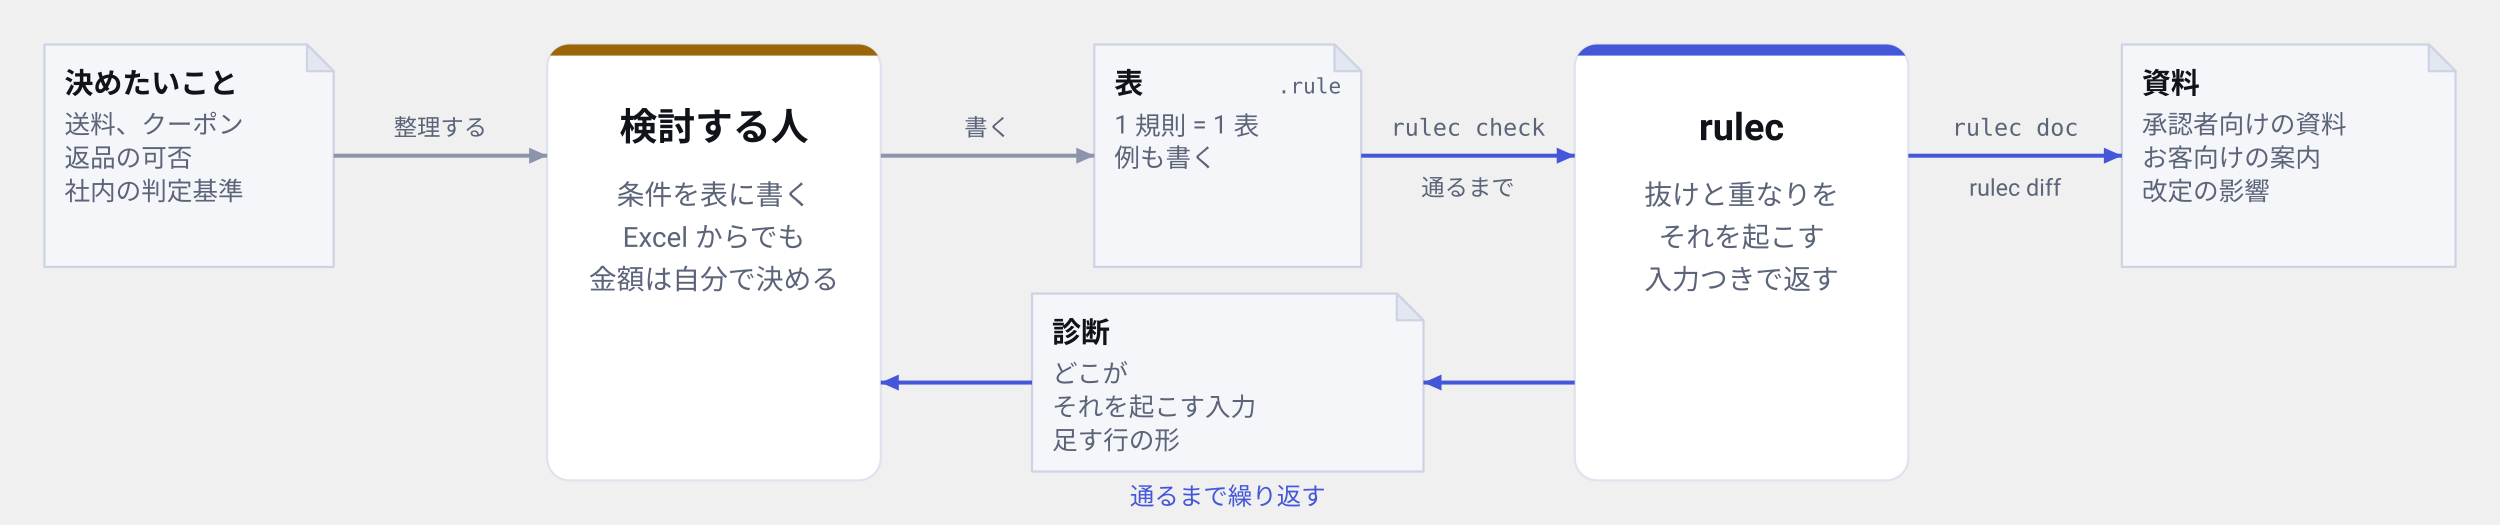
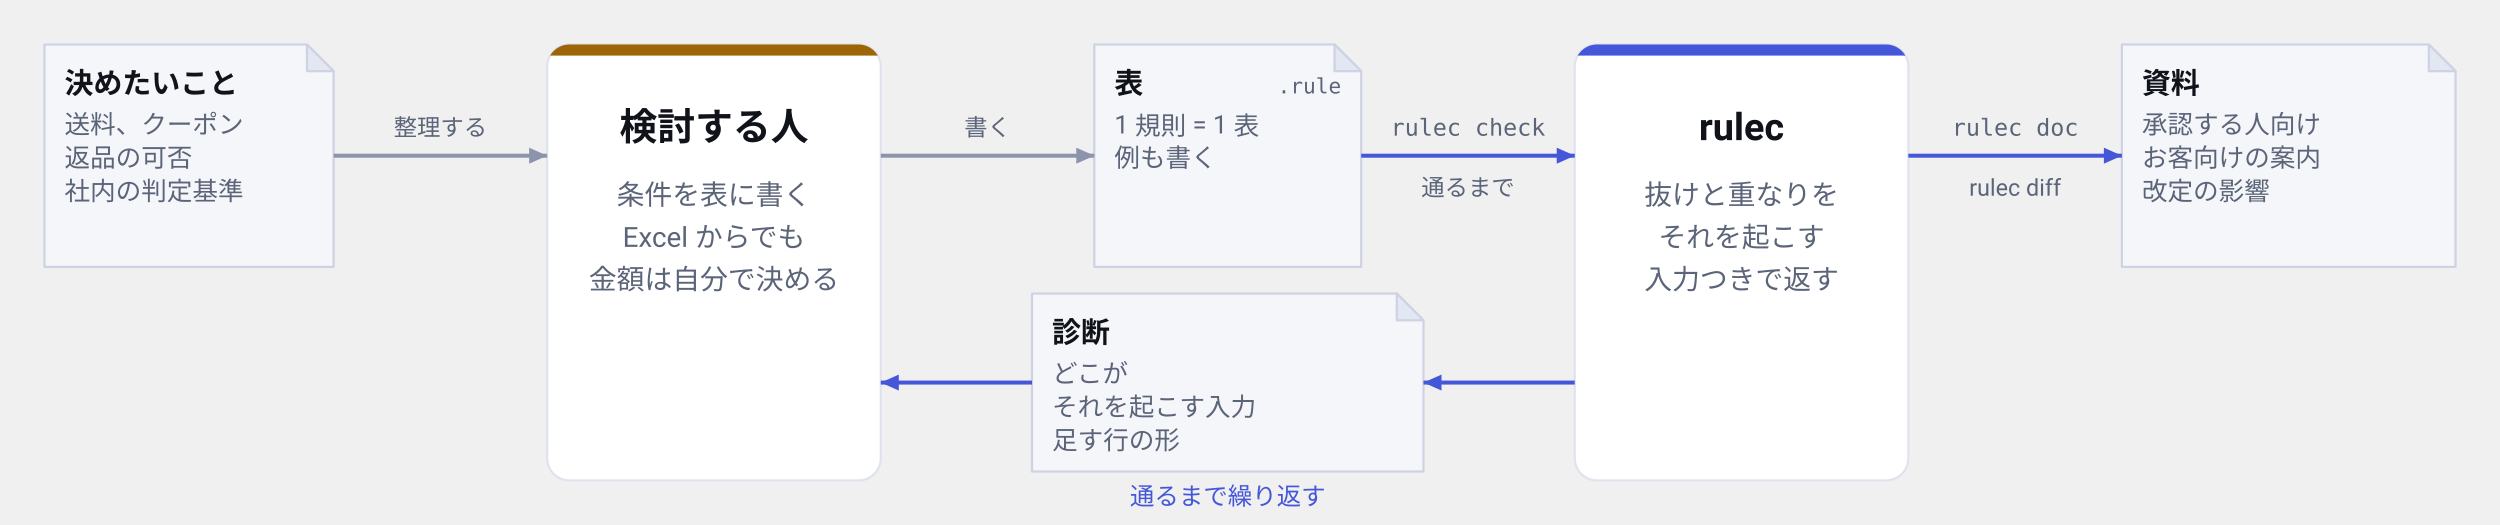
<svg xmlns="http://www.w3.org/2000/svg" viewBox="0 0 1124 236" width="1124" height="236" role="img" aria-label="決めたいこと（送料、クーポン、返品の可否、社内の判定基準）を、検討する人が表（.rule）に書く。rulec check が抜けと重なりを、それを起こす入力つきで返し、通るまで直す。通った表からは承認者向けの資料、お客向けの案内、改定の影響が出る。" font-family="-apple-system, BlinkMacSystemFont, &quot;Hiragino Sans&quot;, &quot;Noto Sans JP&quot;, &quot;Yu Gothic&quot;, Meiryo, &quot;Segoe UI&quot;, Roboto, sans-serif">
  <defs>
    <marker id="head-neutral" viewBox="0 0 10 10" refX="9" refY="5" markerWidth="9" markerHeight="9" markerUnits="userSpaceOnUse" orient="auto">
      <path d="M0,1 L9,5 L0,9 Z" fill="#8b94ab" />
    </marker>
    <marker id="head-accent" viewBox="0 0 10 10" refX="9" refY="5" markerWidth="9" markerHeight="9" markerUnits="userSpaceOnUse" orient="auto">
      <path d="M0,1 L9,5 L0,9 Z" fill="#4457d8" />
    </marker>
    <marker id="head-human" viewBox="0 0 10 10" refX="9" refY="5" markerWidth="9" markerHeight="9" markerUnits="userSpaceOnUse" orient="auto">
      <path d="M0,1 L9,5 L0,9 Z" fill="#9c6508" />
    </marker>
  </defs>
  <path d="M20,20.0 H138 L150,32.0 V120.0 H20 Z" fill="#f5f6fa" stroke="#cdd3e2" stroke-linejoin="round" />
  <path d="M138,20.0 V32.0 H150 Z" fill="#e3e7f1" stroke="#cdd3e2" stroke-linejoin="round" />
  <text x="29" y="42.0" font-size="13" font-weight="600" text-anchor="start" fill="#10131a">決めたいこと</text>
  <text x="29" y="60.0" font-size="11.5" font-weight="400" text-anchor="start" fill="#5b6478">送料、クーポン</text>
  <text x="29" y="75.0" font-size="11.5" font-weight="400" text-anchor="start" fill="#5b6478">返品の可否</text>
  <text x="29" y="90.0" font-size="11.5" font-weight="400" text-anchor="start" fill="#5b6478">社内の判定基準</text>
  <clipPath id="clip-1">
    <rect x="246" y="20" width="150" height="196" rx="10" />
  </clipPath>
  <rect x="246" y="20" width="150" height="196" rx="10" fill="#ffffff" stroke="#dfe3ee" />
  <rect x="246" y="20" width="150" height="5" fill="#9c6508" clip-path="url(#clip-1)" />
  <text x="321.0" y="63" font-size="17" font-weight="700" text-anchor="middle" fill="#10131a">検討する人</text>
  <text x="321.0" y="92" font-size="12.5" font-weight="400" text-anchor="middle" fill="#5b6478">条件を表に書く</text>
  <text x="321.0" y="111" font-size="12.5" font-weight="400" text-anchor="middle" fill="#5b6478">Excel からでも</text>
  <text x="321.0" y="130" font-size="12.5" font-weight="400" text-anchor="middle" fill="#5b6478">金額は自分で決める</text>
  <path d="M492,20.0 H600 L612,32.0 V120.0 H492 Z" fill="#f5f6fa" stroke="#cdd3e2" stroke-linejoin="round" />
  <path d="M600,20.0 V32.0 H612 Z" fill="#e3e7f1" stroke="#cdd3e2" stroke-linejoin="round" />
  <text x="501" y="42.0" font-size="13" font-weight="600" text-anchor="start" fill="#10131a">表</text>
  <text x="603" y="42.0" font-size="9.5" font-weight="400" text-anchor="end" fill="#5b6478" font-family="ui-monospace, SFMono-Regular, Menlo, Consolas, monospace">.rule</text>
  <text x="501" y="60.0" font-size="11.5" font-weight="400" text-anchor="start" fill="#5b6478">1 規則 = 1 表</text>
  <text x="501" y="75.0" font-size="11.5" font-weight="400" text-anchor="start" fill="#5b6478">例も書く</text>
  <clipPath id="clip-3">
    <rect x="708" y="20" width="150" height="196" rx="10" />
  </clipPath>
  <rect x="708" y="20" width="150" height="196" rx="10" fill="#ffffff" stroke="#dfe3ee" />
  <rect x="708" y="20" width="150" height="5" fill="#4457d8" clip-path="url(#clip-3)" />
  <text x="783.0" y="63" font-size="17" font-weight="700" text-anchor="middle" fill="#10131a">rulec</text>
  <text x="783.0" y="92" font-size="12.5" font-weight="400" text-anchor="middle" fill="#5b6478">抜けと重なりを</text>
  <text x="783.0" y="111" font-size="12.5" font-weight="400" text-anchor="middle" fill="#5b6478">それを起こす</text>
  <text x="783.0" y="130" font-size="12.5" font-weight="400" text-anchor="middle" fill="#5b6478">入力つきで返す</text>
  <path d="M954,20.0 H1092 L1104,32.0 V120.0 H954 Z" fill="#f5f6fa" stroke="#cdd3e2" stroke-linejoin="round" />
  <path d="M1092,20.0 V32.0 H1104 Z" fill="#e3e7f1" stroke="#cdd3e2" stroke-linejoin="round" />
  <text x="963" y="42.0" font-size="13" font-weight="600" text-anchor="start" fill="#10131a">資料</text>
-   <text x="963" y="60.0" font-size="11.5" font-weight="400" text-anchor="start" fill="#5b6478">承認者向けの資料</text>
+   <text x="963" y="60.0" font-size="11.5" font-weight="400" text-anchor="start" fill="#5b6478">承認する人向け</text>
  <text x="963" y="75.0" font-size="11.5" font-weight="400" text-anchor="start" fill="#5b6478">お客向けの案内</text>
  <text x="963" y="90.0" font-size="11.5" font-weight="400" text-anchor="start" fill="#5b6478">改定の影響</text>
  <line x1="150" y1="70" x2="246" y2="70" stroke="#8b94ab" stroke-width="1.8" marker-end="url(#head-neutral)" />
  <text x="198.0" y="61" font-size="10.5" font-weight="400" text-anchor="middle" fill="#5b6478">整理する</text>
  <line x1="396" y1="70" x2="492" y2="70" stroke="#8b94ab" stroke-width="1.8" marker-end="url(#head-neutral)" />
  <text x="444.0" y="61" font-size="10.5" font-weight="400" text-anchor="middle" fill="#5b6478">書く</text>
  <line x1="612" y1="70" x2="708" y2="70" stroke="#4457d8" stroke-width="1.8" marker-end="url(#head-accent)" />
  <text x="660.0" y="61" font-size="10.5" font-weight="400" text-anchor="middle" fill="#5b6478" font-family="ui-monospace, SFMono-Regular, Menlo, Consolas, monospace">rulec check</text>
  <text x="660.0" y="88" font-size="10.5" font-weight="400" text-anchor="middle" fill="#5b6478">通るまで</text>
  <line x1="858" y1="70" x2="954" y2="70" stroke="#4457d8" stroke-width="1.8" marker-end="url(#head-accent)" />
  <text x="906.0" y="61" font-size="10.5" font-weight="400" text-anchor="middle" fill="#5b6478" font-family="ui-monospace, SFMono-Regular, Menlo, Consolas, monospace">rulec doc</text>
  <text x="906.0" y="88" font-size="10.5" font-weight="400" text-anchor="middle" fill="#5b6478">rulec diff</text>
  <path d="M464.0,132 H628.0 L640.0,144 V212 H464.0 Z" fill="#f5f6fa" stroke="#cdd3e2" stroke-linejoin="round" />
  <path d="M628.0,132 V144 H640.0 Z" fill="#e3e7f1" stroke="#cdd3e2" stroke-linejoin="round" />
  <text x="473.0" y="154" font-size="13" font-weight="600" text-anchor="start" fill="#10131a">診断</text>
  <text x="473.0" y="172" font-size="11.5" font-weight="400" text-anchor="start" fill="#5b6478">どこが</text>
  <text x="473.0" y="187" font-size="11.5" font-weight="400" text-anchor="start" fill="#5b6478">それを起こす入力</text>
  <text x="473.0" y="202" font-size="11.5" font-weight="400" text-anchor="start" fill="#5b6478">足す行の形</text>
  <line x1="708" y1="172" x2="640.0" y2="172" stroke="#4457d8" stroke-width="1.8" marker-end="url(#head-accent)" />
  <line x1="464.0" y1="172" x2="396" y2="172" stroke="#4457d8" stroke-width="1.8" marker-end="url(#head-accent)" />
  <text x="552.0" y="227" font-size="11" font-weight="400" text-anchor="middle" fill="#4457d8">通るまで繰り返す</text>
</svg>
